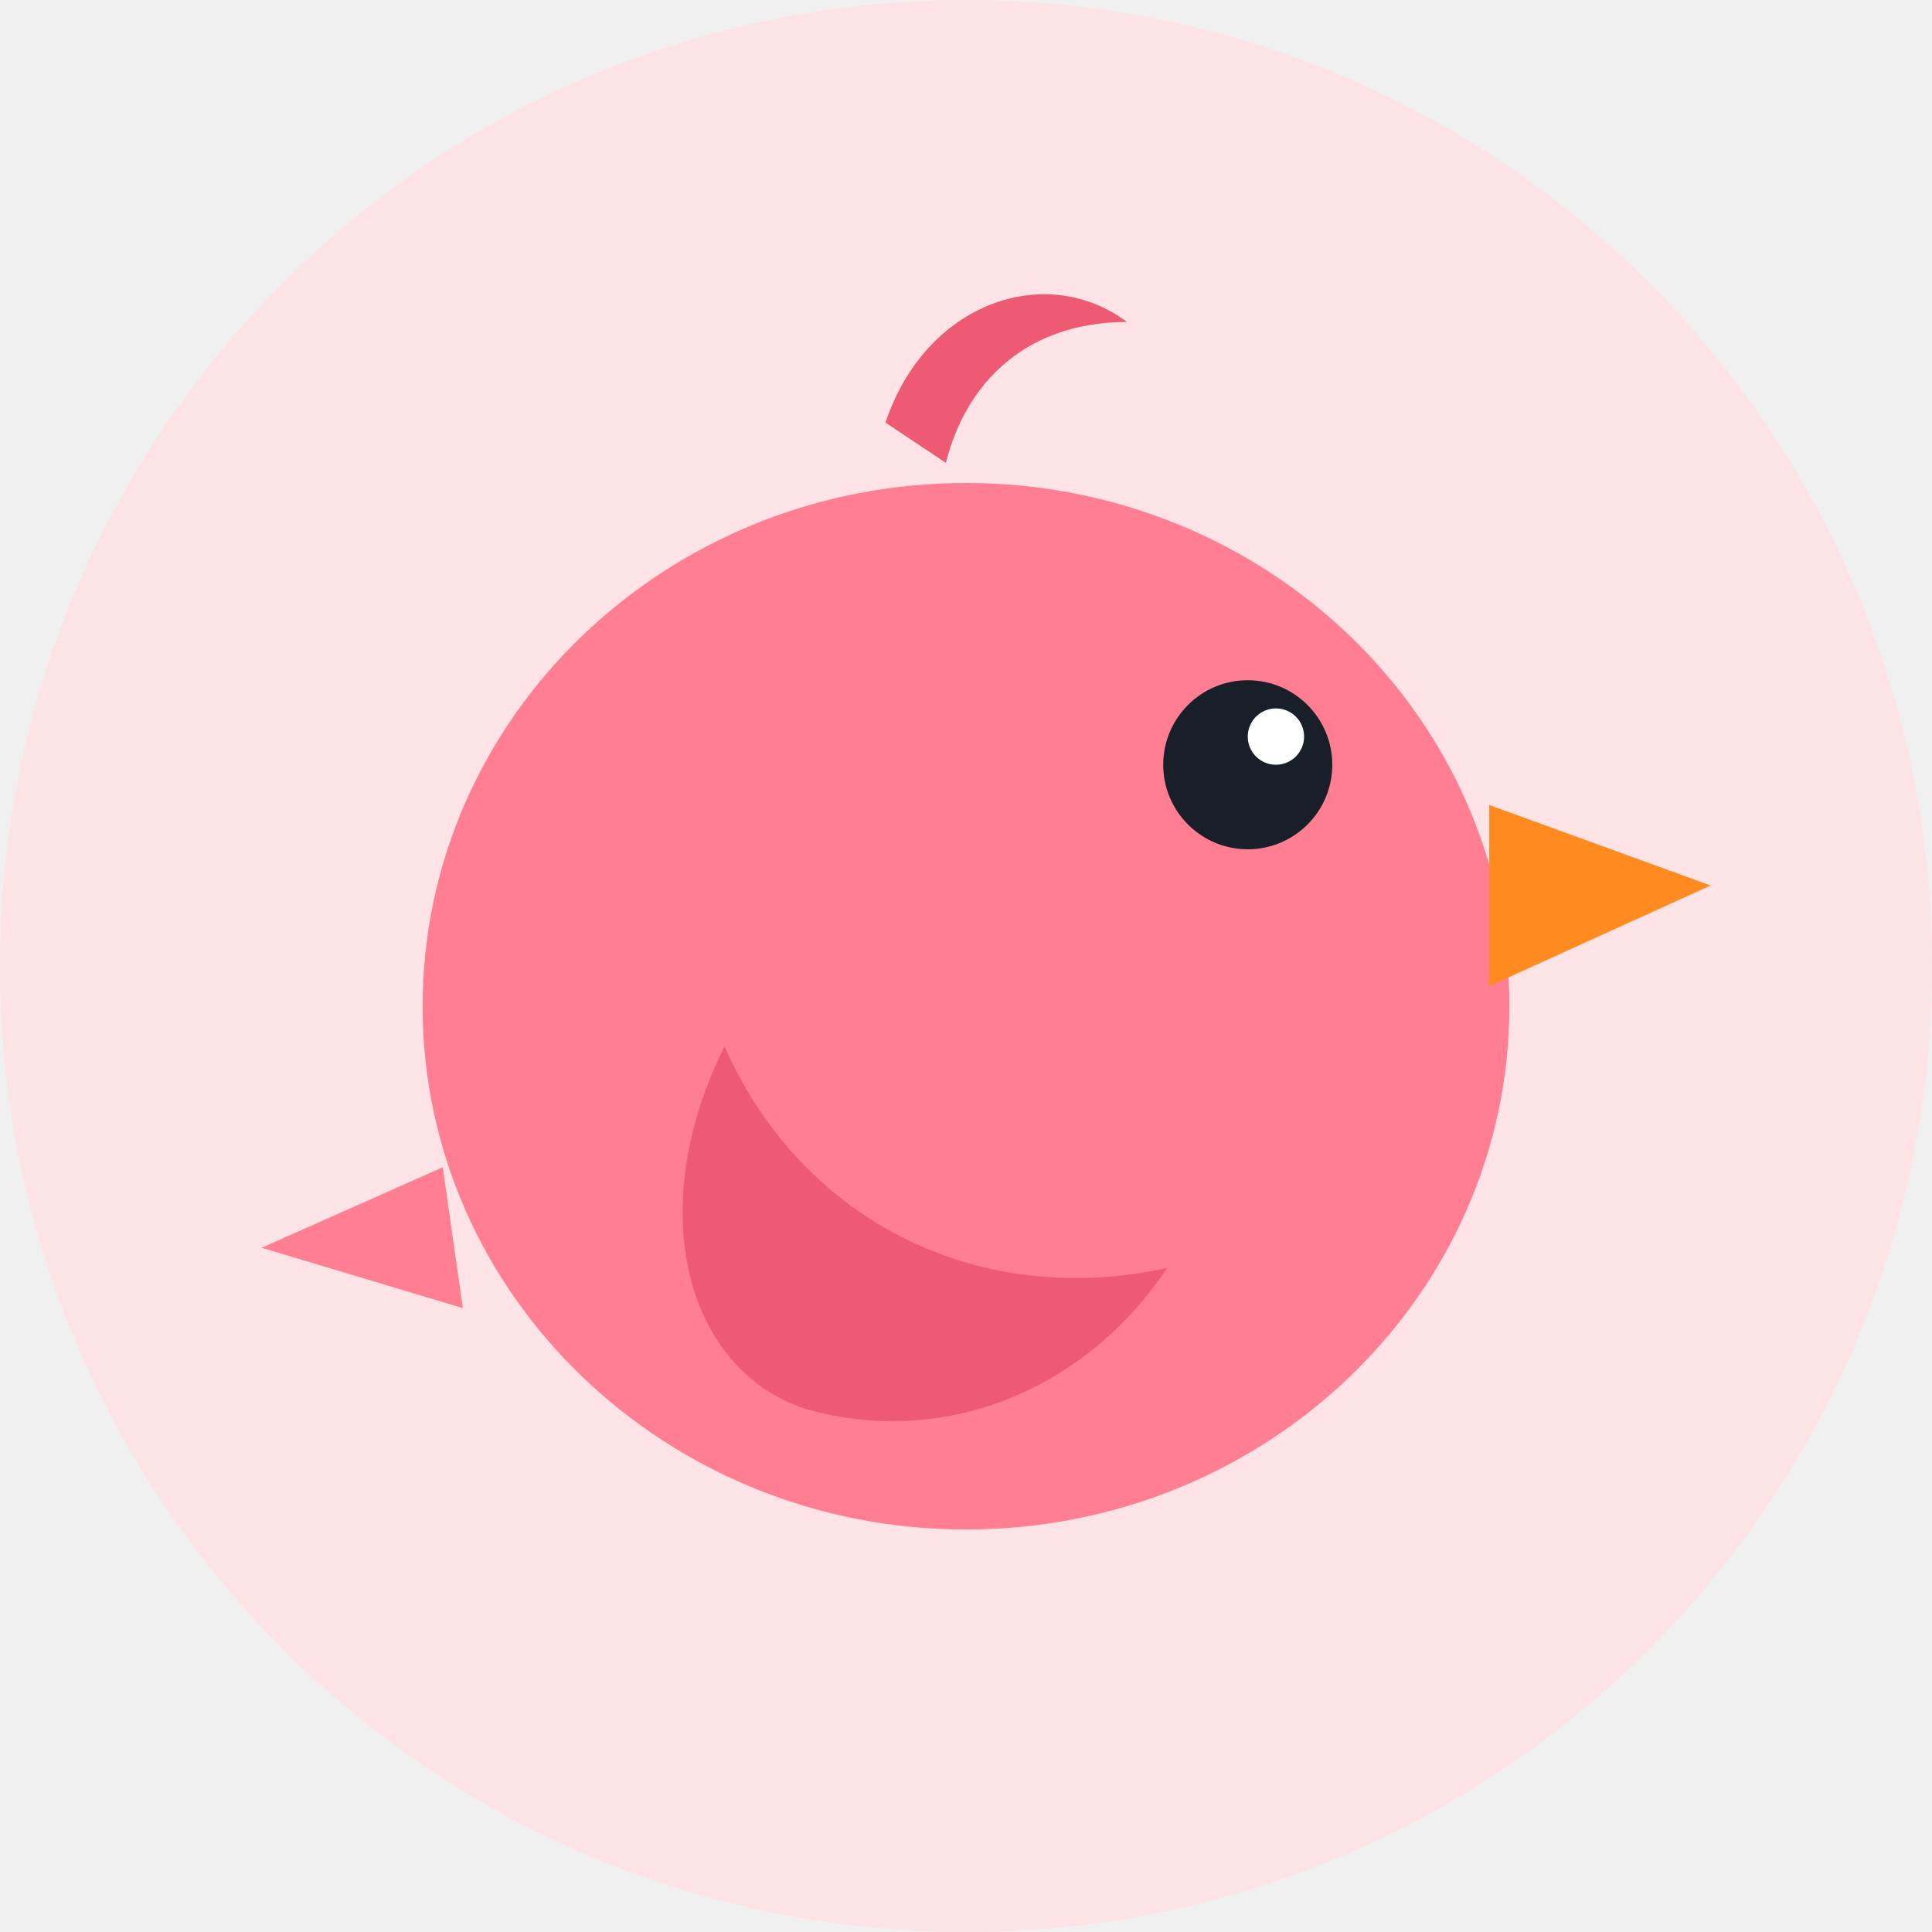
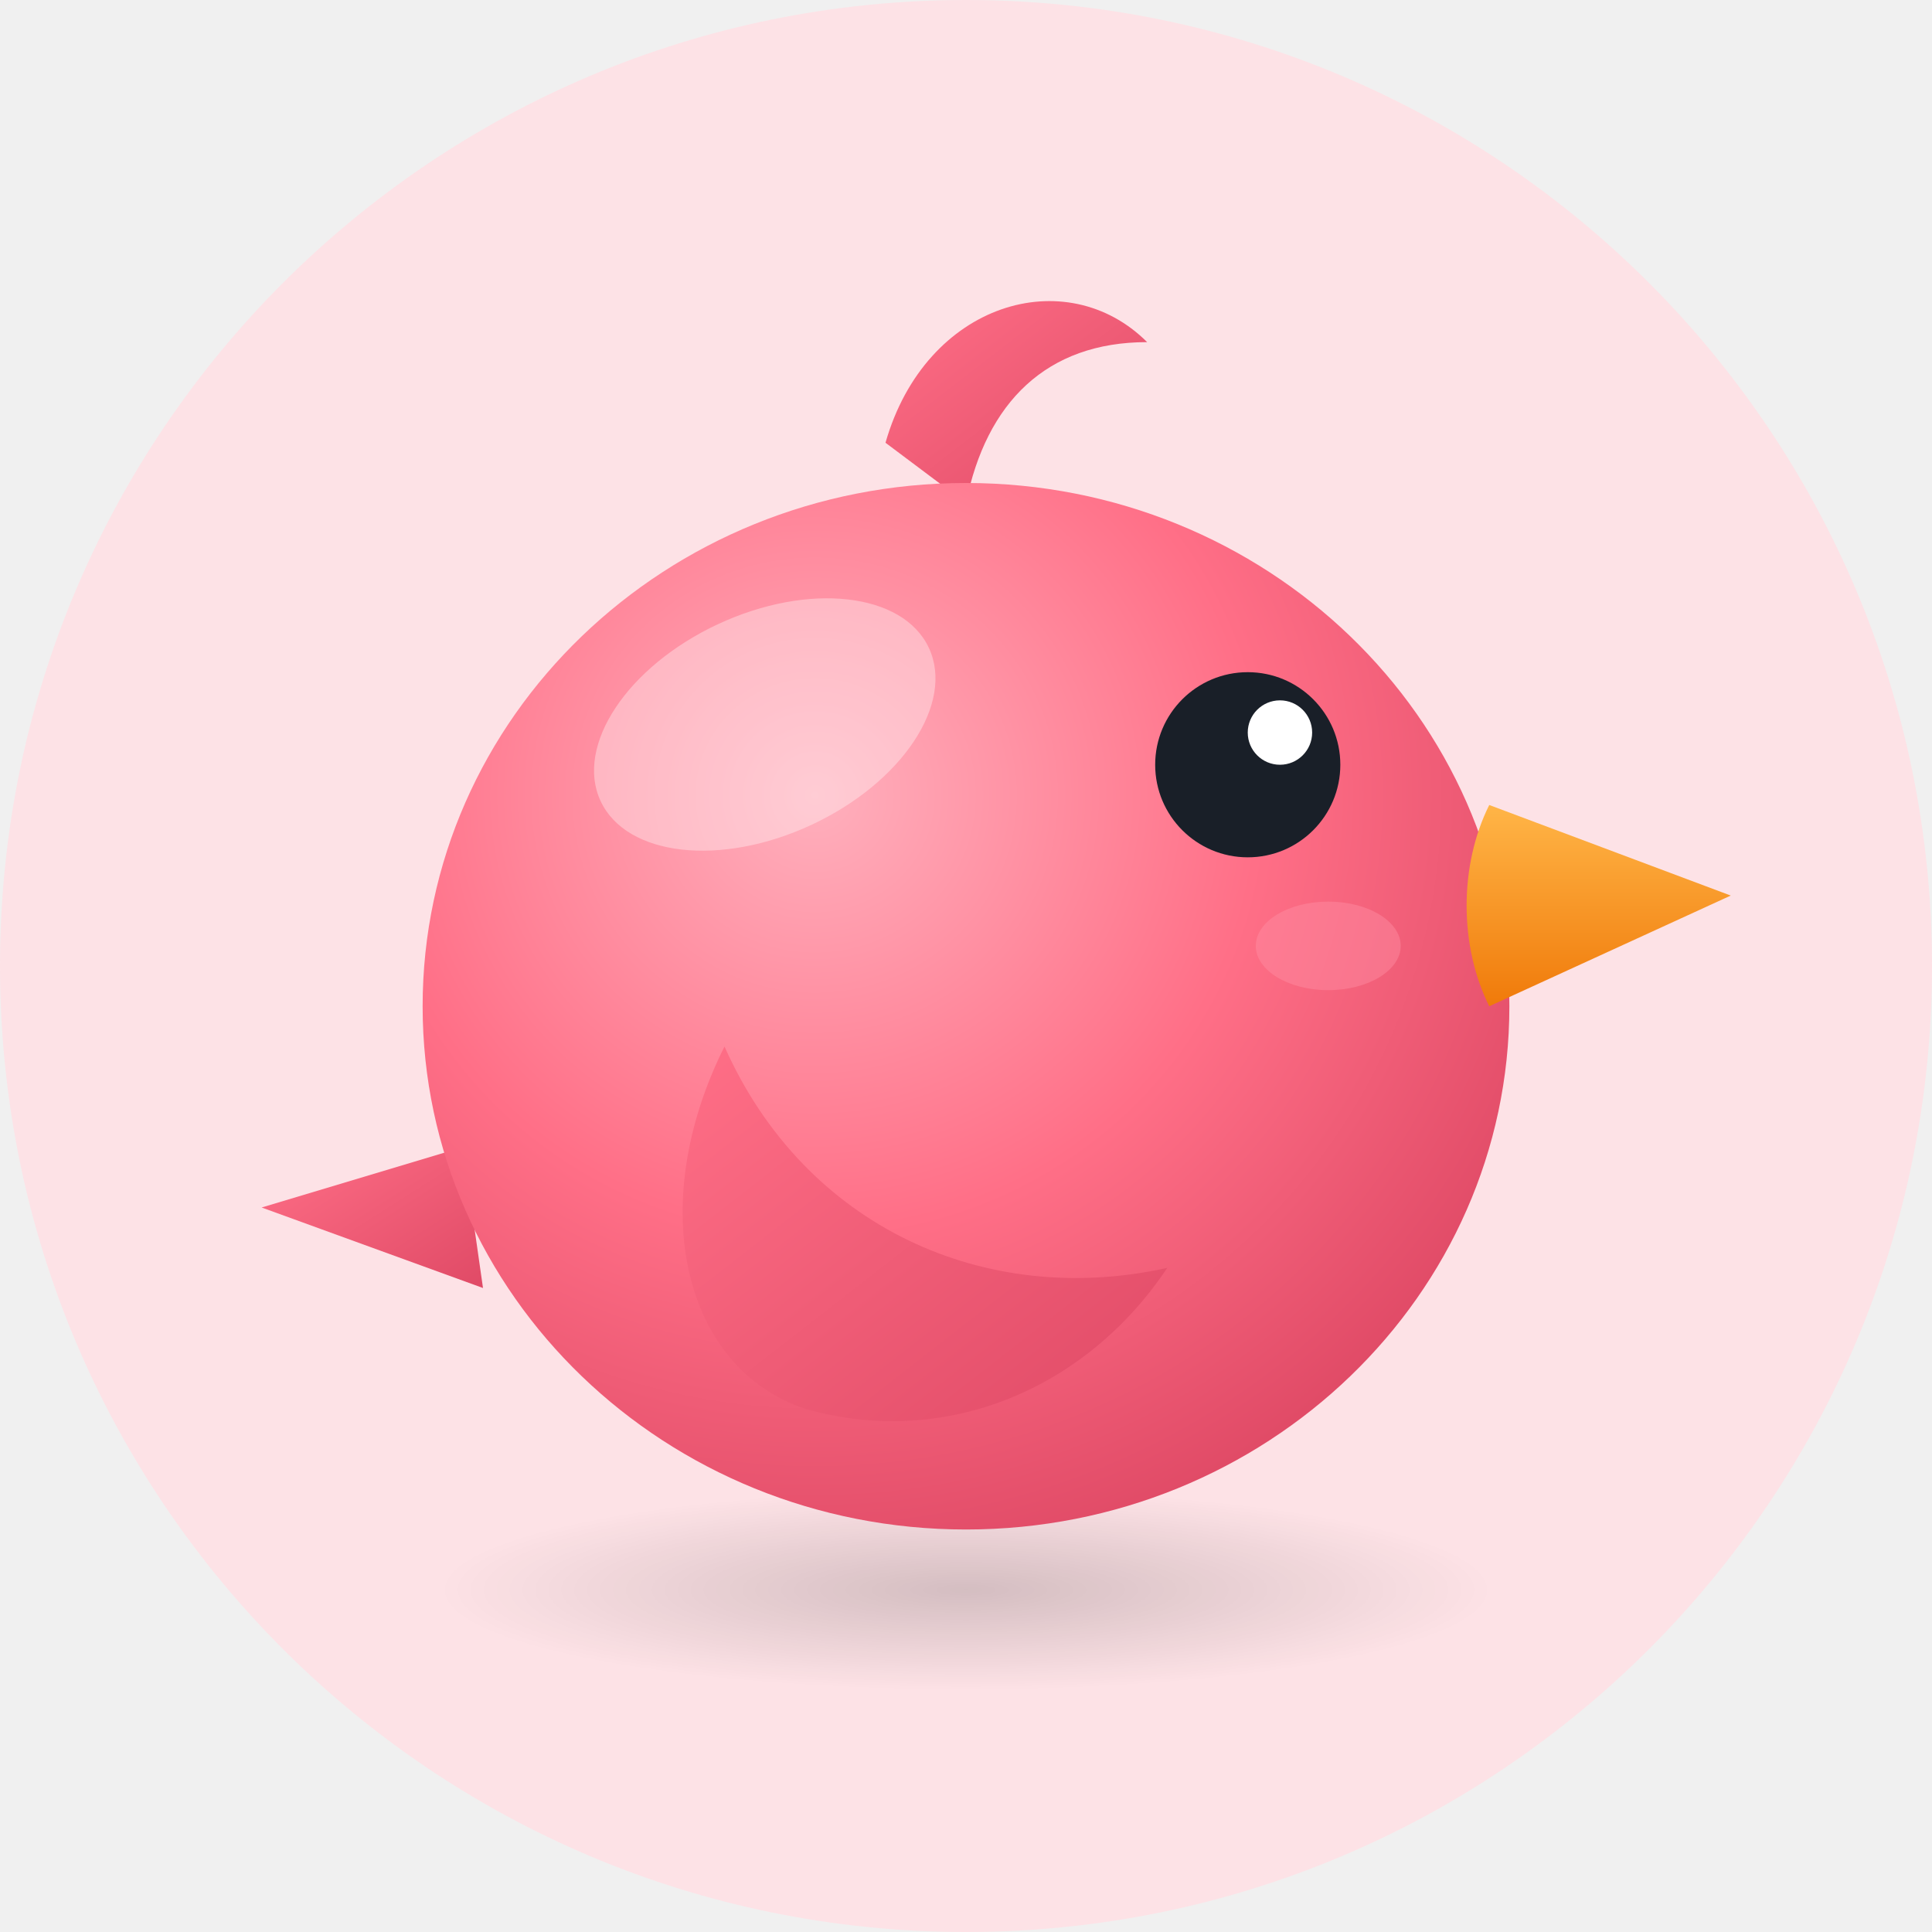
<svg xmlns="http://www.w3.org/2000/svg" viewBox="0 0 96 96">
-   <circle cx="48" cy="48" r="48" fill="#FDE2E6" />
-   <ellipse cx="48" cy="50" rx="27" ry="26" fill="#FF7E92" />
-   <path d="M22 58l-9 4 10 3z" fill="#FF7E92" />
-   <path d="M36 52c4 9 13 13 22 11-4 6-11 9-18 7-6-2-8-10-4-18z" fill="#EE5A72" />
-   <path d="M74 40l11 4-11 5z" fill="#FF8A1F" />
-   <circle cx="62" cy="38" r="4.2" fill="#191F28" />
-   <circle cx="63.4" cy="36.6" r="1.4" fill="#fff" />
-   <path d="M44 21c2-6 8-8 12-5-5 0-8 3-9 7z" fill="#EE5A72" />
+   <defs>
+     <radialGradient id="b5" cx="36%" cy="30%" r="75%">
+       <stop offset="0" stop-color="#FFB0BD" />
+       <stop offset=".55" stop-color="#FF6F87" />
+       <stop offset="1" stop-color="#E04A66" />
+     </radialGradient>
+     <linearGradient id="w5" x1="0" y1="0" x2="1" y2="1">
+       <stop offset="0" stop-color="#FF6F87" />
+       <stop offset="1" stop-color="#E04A66" />
+     </linearGradient>
+     <linearGradient id="k5" x1="0" y1="0" x2="0" y2="1">
+       <stop offset="0" stop-color="#FFB547" />
+       <stop offset="1" stop-color="#F07A0A" />
+     </linearGradient>
+     <radialGradient id="s5" cx="50%" cy="50%" r="50%">
+       <stop offset="0" stop-color="#000" stop-opacity=".16" />
+       <stop offset="1" stop-color="#000" stop-opacity="0" />
+     </radialGradient>
+     <clipPath id="c5">
+       <circle cx="48" cy="48" r="48" />
+     </clipPath>
+   </defs>
+   <g clip-path="url(#c5)">
+     <rect width="96" height="96" fill="#FDE2E6" />
+     <ellipse cx="48" cy="79" rx="26" ry="5" fill="url(#s5)" />
+     <path d="M23 57l-10 3 11 4z" fill="url(#w5)" />
+     <path d="M44 22c2-7 9-9 13-5-5 0-8 3-9 8z" fill="url(#w5)" />
+     <ellipse cx="48" cy="50" rx="27" ry="26" fill="url(#b5)" />
+     <ellipse cx="38" cy="36" rx="9" ry="5.5" fill="#fff" opacity=".35" transform="rotate(-25 38 36)" />
+     <path d="M36 52c4 9 13 13 22 11-4 6-11 9-18 7-6-2-8-10-4-18z" fill="url(#w5)" />
+     <path d="M74 40l12 4.5-12 5.5c-1.5-3-1.5-7 0-10z" fill="url(#k5)" />
+     <circle cx="62" cy="38" r="4.6" fill="#191F28" />
+     <circle cx="63.6" cy="36.4" r="1.6" fill="#fff" />
+     <ellipse cx="66" cy="47" rx="3.6" ry="2.2" fill="#FF8FA3" opacity=".45" />
+   </g>
</svg>
